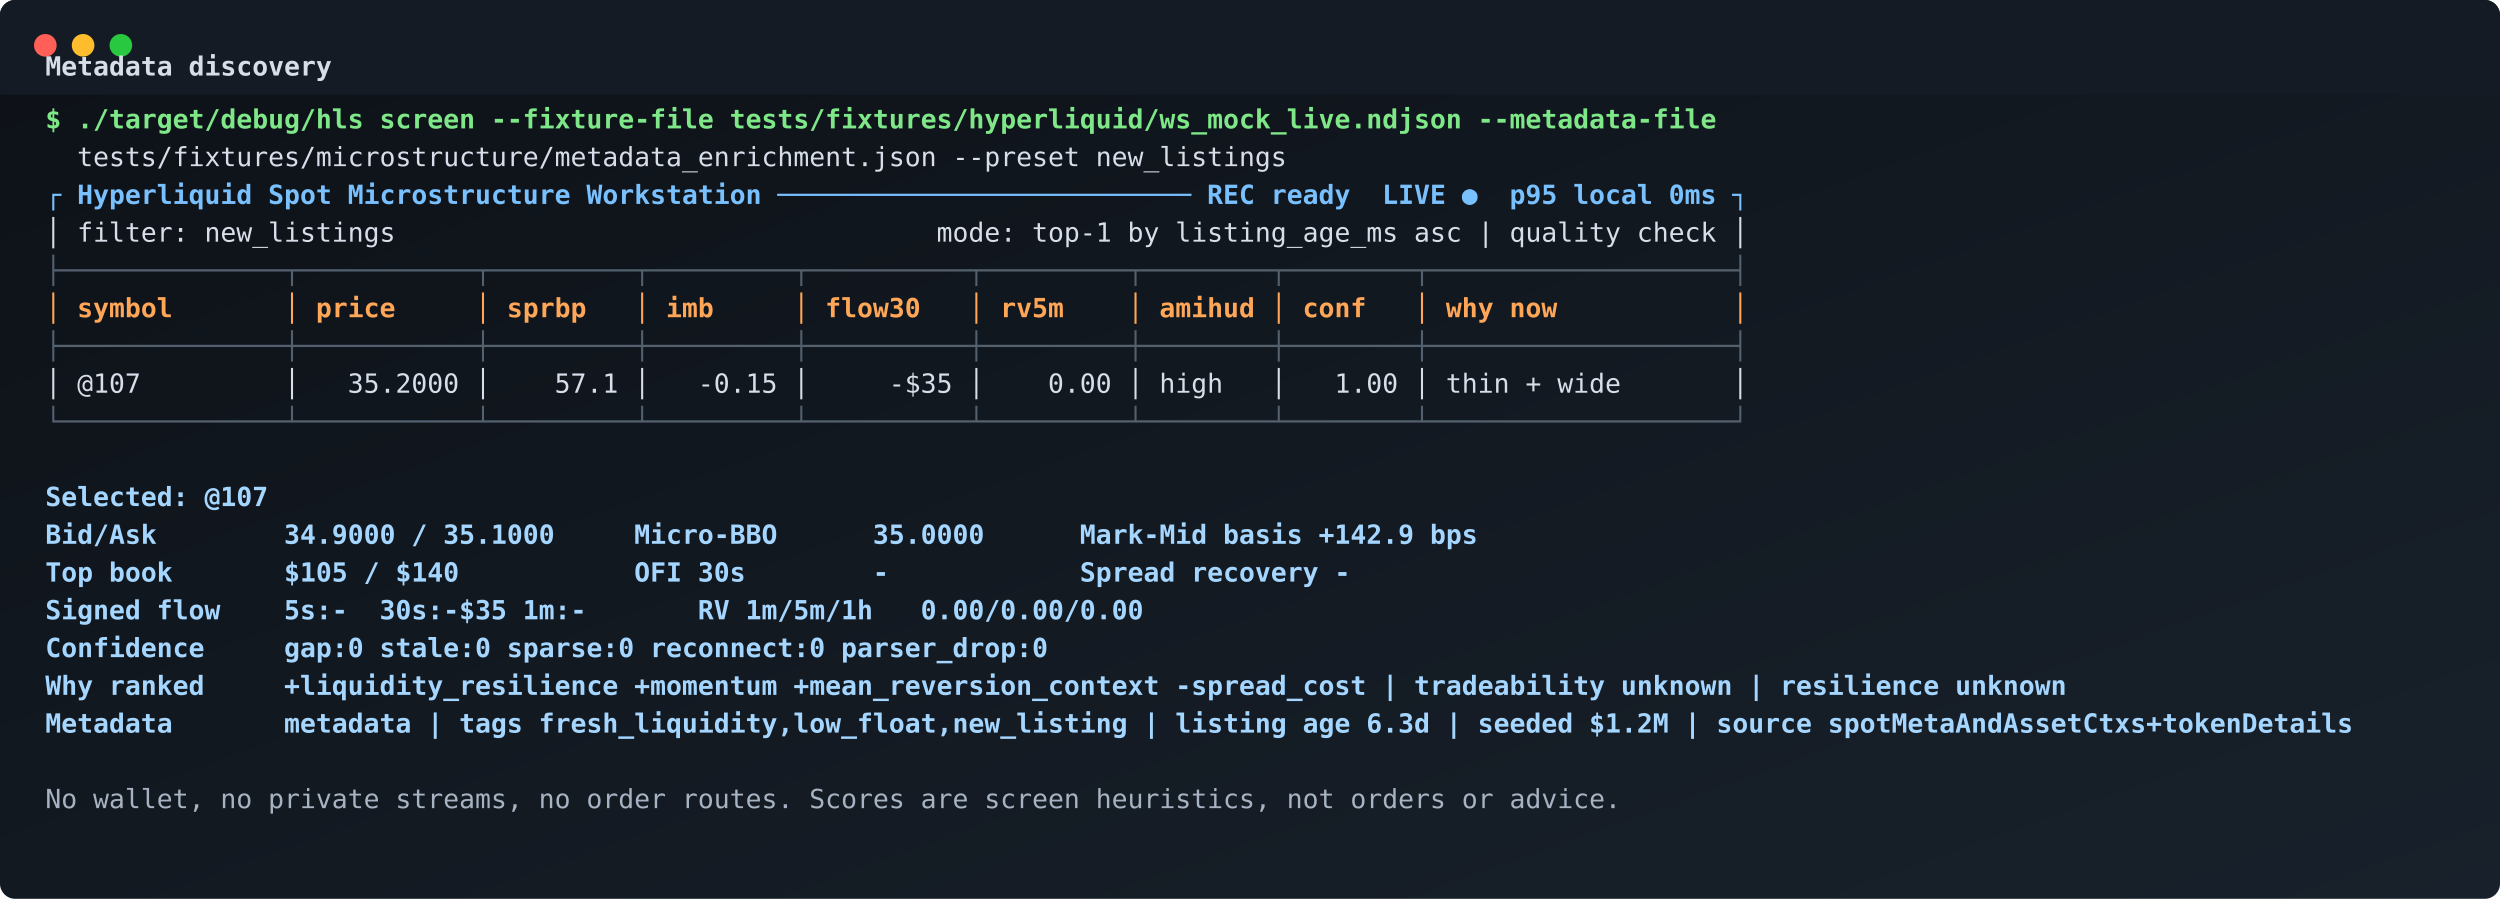
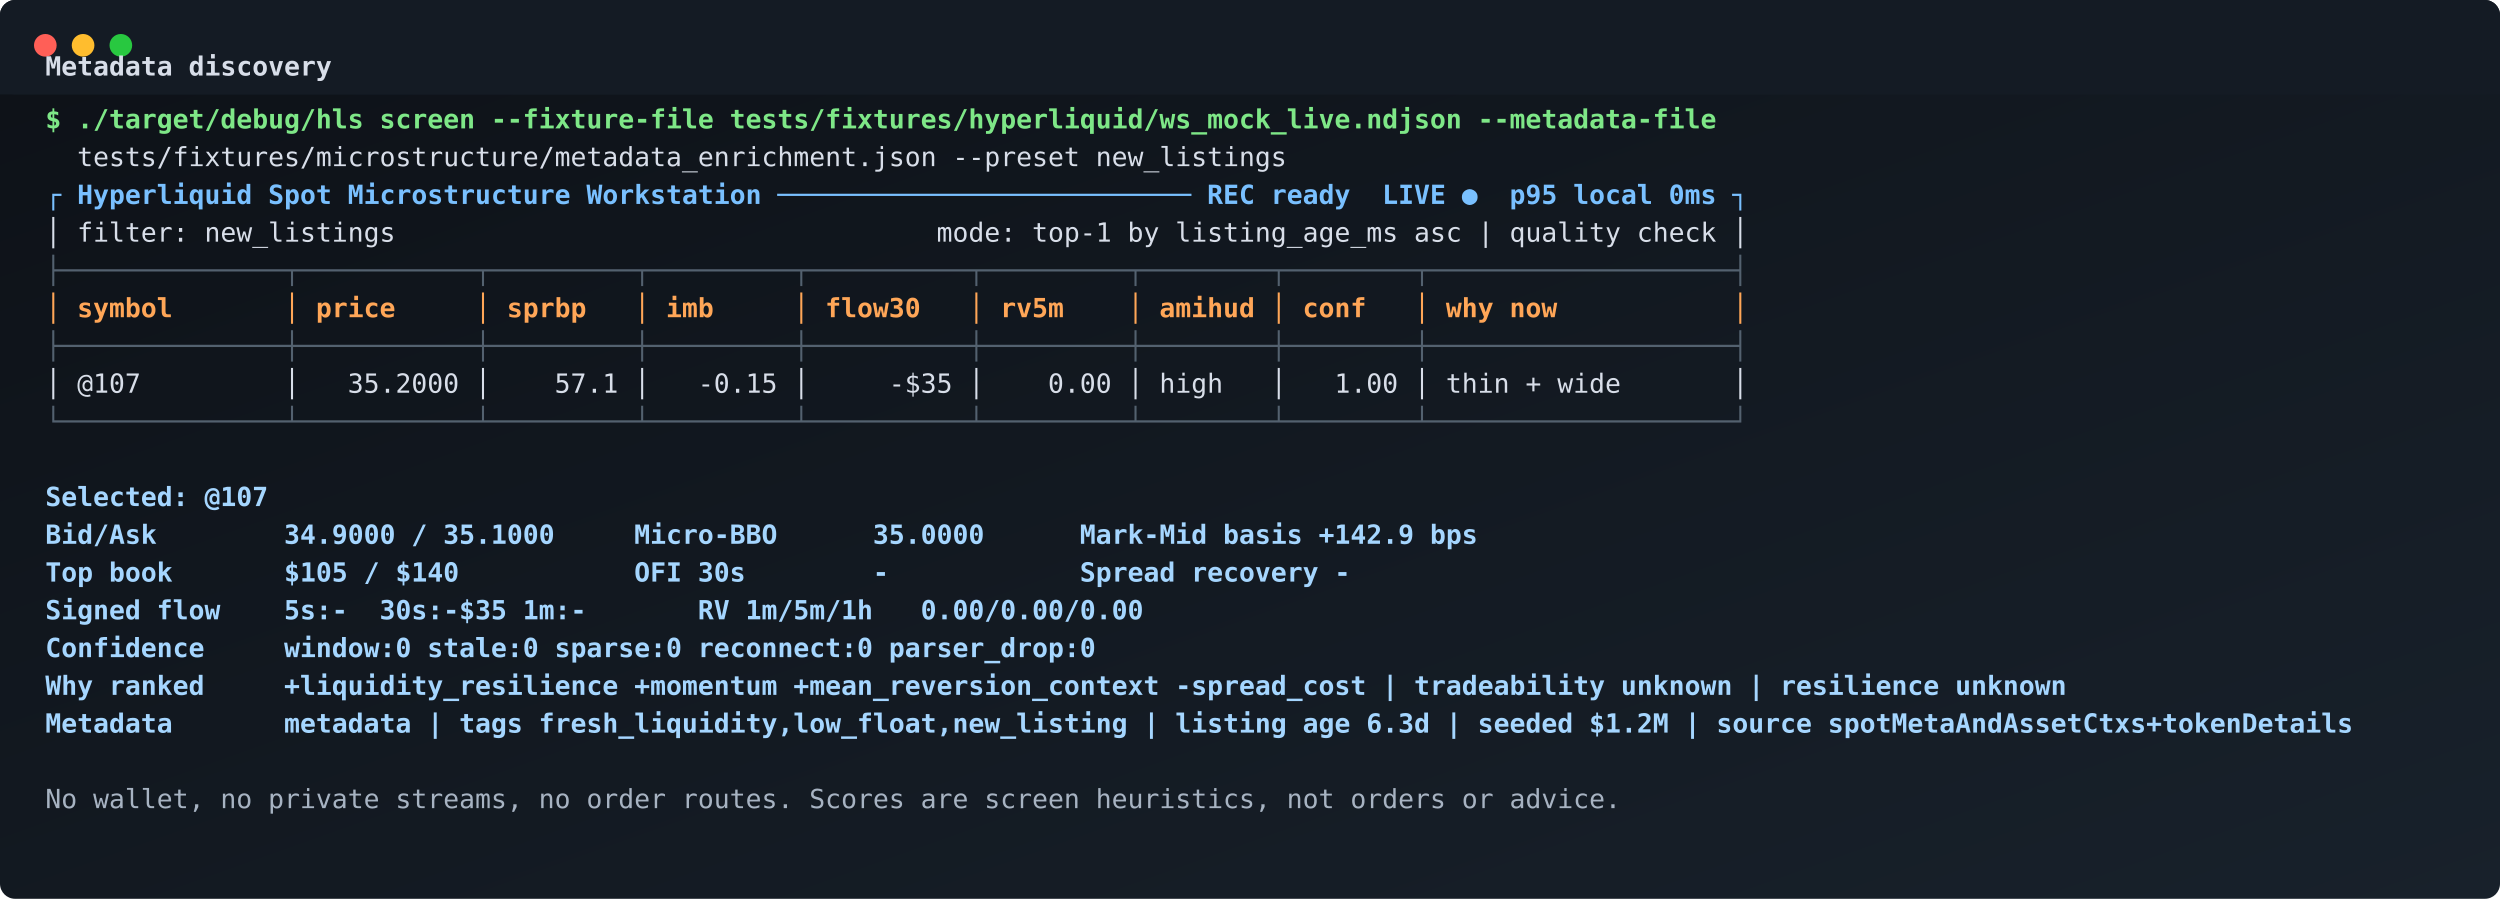
<svg xmlns="http://www.w3.org/2000/svg" role="img" xml:space="preserve" aria-label="Metadata discovery terminal screenshot" viewBox="0 0 1324 476" width="1324" height="476">
  <defs>
    <linearGradient id="bg" x1="0" x2="1" y1="0" y2="1">
      <stop offset="0" stop-color="#0d1117" />
      <stop offset="1" stop-color="#18212b" />
    </linearGradient>
  </defs>
  <rect width="1324" height="476" rx="8" fill="url(#bg)" />
  <rect x="0" y="0" width="1324" height="50" rx="8" fill="#141b24" />
  <rect x="0" y="42" width="1324" height="8" fill="#141b24" />
  <circle cx="24" cy="24" r="6" fill="#ff5f57" />
  <circle cx="44" cy="24" r="6" fill="#ffbd2e" />
  <circle cx="64" cy="24" r="6" fill="#28c840" />
  <text x="24" y="40" fill="#d8dee9" font-family="ui-monospace, SFMono-Regular, Menlo, Consolas, monospace" font-size="14" font-weight="700">Metadata discovery</text>
  <text x="24" y="68" fill="#7ee787" font-family="ui-monospace, SFMono-Regular, Menlo, Consolas, monospace" font-size="14" font-weight="700">$ ./target/debug/hls screen --fixture-file tests/fixtures/hyperliquid/ws_mock_live.ndjson --metadata-file</text>
  <text x="24" y="88" fill="#d8dee9" font-family="ui-monospace, SFMono-Regular, Menlo, Consolas, monospace" font-size="14" font-weight="400">  tests/fixtures/microstructure/metadata_enrichment.json --preset new_listings</text>
  <text x="24" y="108" fill="#79c0ff" font-family="ui-monospace, SFMono-Regular, Menlo, Consolas, monospace" font-size="14" font-weight="700">┌ Hyperliquid Spot Microstructure Workstation ────────────────────────── REC ready  LIVE ●  p95 local 0ms ┐</text>
  <text x="24" y="128" fill="#d8dee9" font-family="ui-monospace, SFMono-Regular, Menlo, Consolas, monospace" font-size="14" font-weight="400">│ filter: new_listings                                  mode: top-1 by listing_age_ms asc | quality check │</text>
  <text x="24" y="148" fill="#53616f" font-family="ui-monospace, SFMono-Regular, Menlo, Consolas, monospace" font-size="14" font-weight="400">├──────────────┬───────────┬─────────┬─────────┬──────────┬─────────┬────────┬────────┬───────────────────┤</text>
  <text x="24" y="168" fill="#ffa657" font-family="ui-monospace, SFMono-Regular, Menlo, Consolas, monospace" font-size="14" font-weight="700">│ symbol       │ price     │ sprbp   │ imb     │ flow30   │ rv5m    │ amihud │ conf   │ why now           │</text>
  <text x="24" y="188" fill="#53616f" font-family="ui-monospace, SFMono-Regular, Menlo, Consolas, monospace" font-size="14" font-weight="400">├──────────────┼───────────┼─────────┼─────────┼──────────┼─────────┼────────┼────────┼───────────────────┤</text>
  <text x="24" y="208" fill="#d8dee9" font-family="ui-monospace, SFMono-Regular, Menlo, Consolas, monospace" font-size="14" font-weight="400">│ @107         │   35.2000 │    57.1 │   -0.15 │     -$35 │    0.00 │ high   │   1.00 │ thin + wide       │</text>
  <text x="24" y="228" fill="#53616f" font-family="ui-monospace, SFMono-Regular, Menlo, Consolas, monospace" font-size="14" font-weight="400">└──────────────┴───────────┴─────────┴─────────┴──────────┴─────────┴────────┴────────┴───────────────────┘</text>
  <text x="24" y="248" fill="#d8dee9" font-family="ui-monospace, SFMono-Regular, Menlo, Consolas, monospace" font-size="14" font-weight="400" />
  <text x="24" y="268" fill="#a5d6ff" font-family="ui-monospace, SFMono-Regular, Menlo, Consolas, monospace" font-size="14" font-weight="600">Selected: @107</text>
  <text x="24" y="288" fill="#a5d6ff" font-family="ui-monospace, SFMono-Regular, Menlo, Consolas, monospace" font-size="14" font-weight="600">Bid/Ask        34.9000 / 35.1000     Micro-BBO      35.0000      Mark-Mid basis +142.9 bps</text>
  <text x="24" y="308" fill="#a5d6ff" font-family="ui-monospace, SFMono-Regular, Menlo, Consolas, monospace" font-size="14" font-weight="600">Top book       $105 / $140           OFI 30s        -            Spread recovery -</text>
  <text x="24" y="328" fill="#a5d6ff" font-family="ui-monospace, SFMono-Regular, Menlo, Consolas, monospace" font-size="14" font-weight="600">Signed flow    5s:-  30s:-$35 1m:-       RV 1m/5m/1h   0.00/0.00/0.00</text>
-   <text x="24" y="348" fill="#a5d6ff" font-family="ui-monospace, SFMono-Regular, Menlo, Consolas, monospace" font-size="14" font-weight="600">Confidence     gap:0 stale:0 sparse:0 reconnect:0 parser_drop:0</text>
+   <text x="24" y="348" fill="#a5d6ff" font-family="ui-monospace, SFMono-Regular, Menlo, Consolas, monospace" font-size="14" font-weight="600">Confidence     window:0 stale:0 sparse:0 reconnect:0 parser_drop:0</text>
  <text x="24" y="368" fill="#a5d6ff" font-family="ui-monospace, SFMono-Regular, Menlo, Consolas, monospace" font-size="14" font-weight="600">Why ranked     +liquidity_resilience +momentum +mean_reversion_context -spread_cost | tradeability unknown | resilience unknown</text>
  <text x="24" y="388" fill="#a5d6ff" font-family="ui-monospace, SFMono-Regular, Menlo, Consolas, monospace" font-size="14" font-weight="600">Metadata       metadata | tags fresh_liquidity,low_float,new_listing | listing age 6.3d | seeded $1.2M | source spotMetaAndAssetCtxs+tokenDetails</text>
  <text x="24" y="408" fill="#d8dee9" font-family="ui-monospace, SFMono-Regular, Menlo, Consolas, monospace" font-size="14" font-weight="400" />
  <text x="24" y="428" fill="#a7b3c2" font-family="ui-monospace, SFMono-Regular, Menlo, Consolas, monospace" font-size="14" font-weight="400">No wallet, no private streams, no order routes. Scores are screen heuristics, not orders or advice.</text>
</svg>
